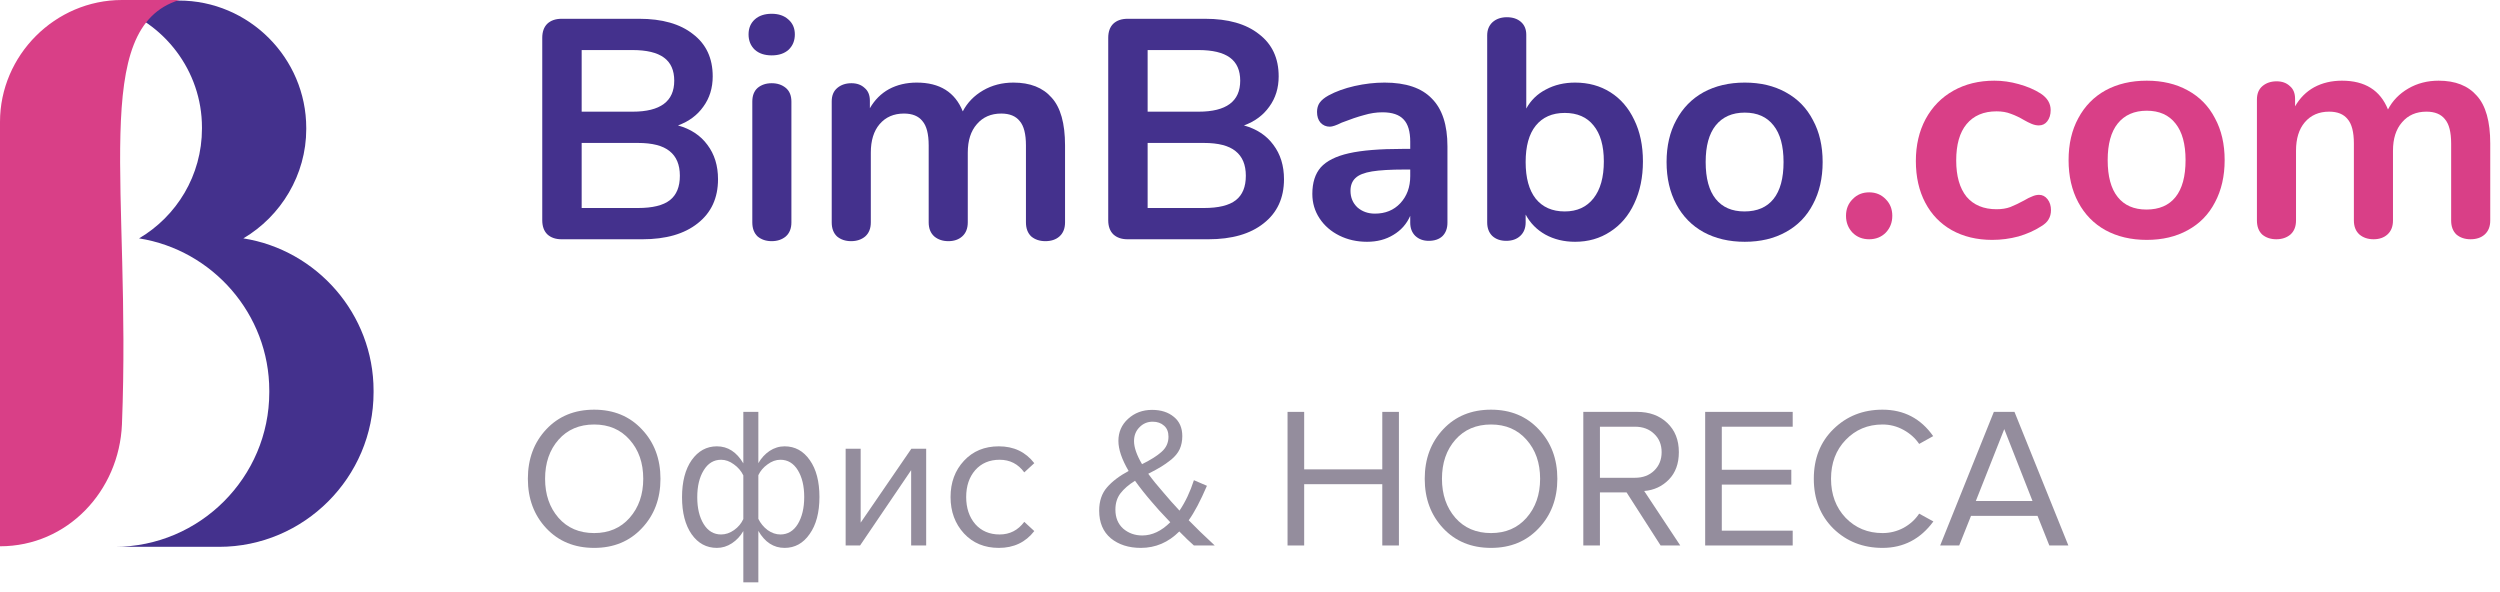
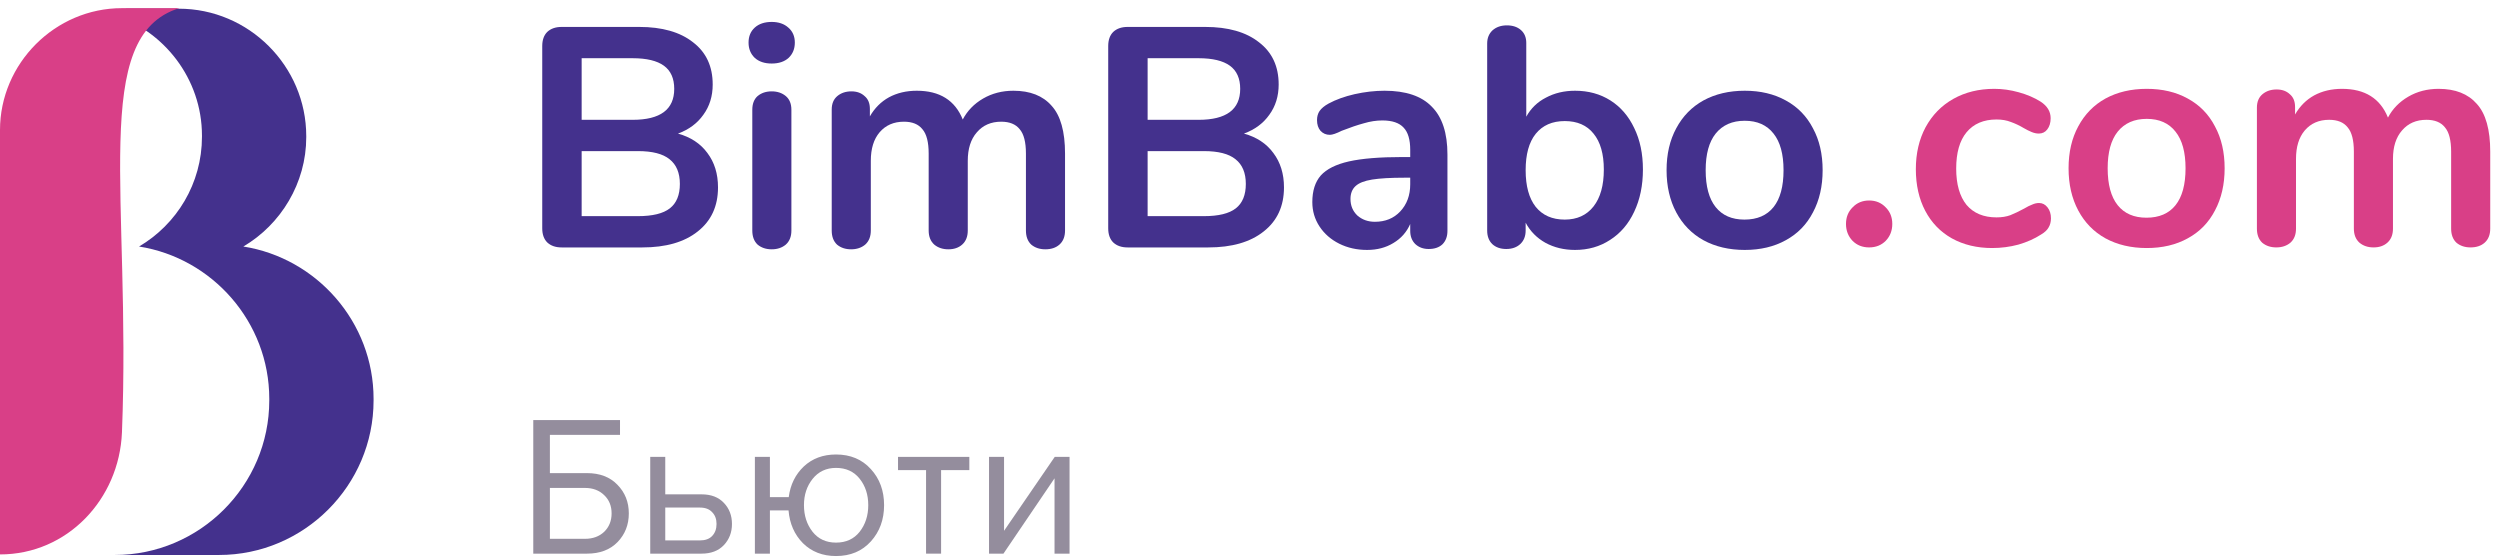
- <svg xmlns="http://www.w3.org/2000/svg" width="224" height="53" viewBox="0 0 224 53" fill="none">
-   <path d="M53.237 49.091C51.479 49.091 50.049 48.504 48.948 47.332C47.847 46.159 47.297 44.682 47.297 42.899C47.297 41.116 47.847 39.638 48.948 38.466C50.049 37.293 51.479 36.707 53.237 36.707C54.984 36.707 56.408 37.293 57.509 38.466C58.622 39.638 59.178 41.116 59.178 42.899C59.178 44.682 58.622 46.159 57.509 47.332C56.408 48.504 54.984 49.091 53.237 49.091ZM53.237 47.763C54.554 47.763 55.612 47.308 56.414 46.399C57.228 45.477 57.635 44.311 57.635 42.899C57.635 41.475 57.228 40.308 56.414 39.399C55.612 38.49 54.554 38.035 53.237 38.035C51.909 38.035 50.844 38.49 50.043 39.399C49.241 40.308 48.84 41.475 48.84 42.899C48.84 44.311 49.241 45.477 50.043 46.399C50.844 47.308 51.909 47.763 53.237 47.763Z" fill="#948D9D" />
-   <path d="M64.233 39.991C65.214 39.991 66.004 40.5 66.602 41.517V36.904H67.948V41.499C68.211 41.044 68.546 40.679 68.953 40.404C69.372 40.129 69.82 39.991 70.299 39.991C71.232 39.991 71.986 40.404 72.56 41.23C73.135 42.043 73.422 43.144 73.422 44.532C73.422 45.92 73.129 47.027 72.542 47.852C71.968 48.678 71.22 49.091 70.299 49.091C69.318 49.091 68.534 48.582 67.948 47.565V52.178H66.602V47.583C66.339 48.038 65.998 48.403 65.579 48.678C65.16 48.953 64.711 49.091 64.233 49.091C63.3 49.091 62.546 48.684 61.971 47.87C61.397 47.045 61.11 45.938 61.11 44.55C61.11 43.162 61.397 42.055 61.971 41.23C62.558 40.404 63.312 39.991 64.233 39.991ZM64.61 41.194C63.952 41.194 63.431 41.511 63.048 42.145C62.665 42.767 62.474 43.569 62.474 44.55C62.474 45.531 62.665 46.333 63.048 46.955C63.431 47.577 63.952 47.888 64.61 47.888C65.016 47.888 65.405 47.757 65.776 47.493C66.147 47.23 66.422 46.901 66.602 46.506V42.594C66.41 42.199 66.129 41.87 65.758 41.607C65.387 41.331 65.004 41.194 64.61 41.194ZM69.922 47.888C70.58 47.888 71.101 47.577 71.484 46.955C71.866 46.321 72.058 45.513 72.058 44.532C72.058 43.551 71.866 42.749 71.484 42.127C71.101 41.505 70.58 41.194 69.922 41.194C69.527 41.194 69.144 41.331 68.773 41.607C68.403 41.87 68.127 42.193 67.948 42.576V46.488C68.139 46.883 68.415 47.218 68.773 47.493C69.144 47.757 69.527 47.888 69.922 47.888Z" fill="#948D9D" />
-   <path d="M77.062 48.875H75.77V40.207H77.116V46.829L81.657 40.207H82.985V48.875H81.639V42.127L77.062 48.875Z" fill="#948D9D" />
-   <path d="M89.496 49.091C88.215 49.091 87.174 48.66 86.373 47.798C85.571 46.925 85.17 45.836 85.17 44.532C85.17 43.228 85.571 42.145 86.373 41.284C87.174 40.422 88.215 39.991 89.496 39.991C90.836 39.991 91.894 40.494 92.672 41.499L91.775 42.325C91.224 41.571 90.489 41.194 89.567 41.194C88.658 41.194 87.928 41.505 87.378 42.127C86.839 42.749 86.57 43.551 86.57 44.532C86.57 45.513 86.839 46.321 87.378 46.955C87.928 47.577 88.658 47.888 89.567 47.888C90.477 47.888 91.213 47.511 91.775 46.758L92.672 47.583C91.894 48.588 90.836 49.091 89.496 49.091Z" fill="#948D9D" />
-   <path d="M108.841 48.875H106.975C106.616 48.564 106.179 48.145 105.665 47.619C104.684 48.6 103.535 49.091 102.219 49.091C101.13 49.091 100.233 48.803 99.527 48.229C98.833 47.643 98.486 46.817 98.486 45.752C98.486 44.903 98.719 44.209 99.186 43.671C99.652 43.132 100.299 42.642 101.124 42.199C100.514 41.158 100.209 40.261 100.209 39.507C100.209 38.717 100.496 38.059 101.07 37.533C101.657 36.994 102.374 36.725 103.224 36.725C104.026 36.725 104.678 36.934 105.18 37.353C105.683 37.76 105.934 38.334 105.934 39.076C105.934 39.507 105.856 39.896 105.701 40.243C105.545 40.578 105.294 40.889 104.947 41.176C104.6 41.451 104.295 41.666 104.032 41.822C103.78 41.977 103.397 42.187 102.883 42.45C103.266 42.977 103.726 43.545 104.265 44.155C104.696 44.67 105.168 45.202 105.683 45.752C106.209 44.975 106.64 44.065 106.975 43.025L108.141 43.527C107.555 44.891 107.011 45.92 106.508 46.614C107.107 47.236 107.884 47.99 108.841 48.875ZM102.344 47.978C103.23 47.978 104.067 47.583 104.857 46.793C104.067 45.968 103.517 45.364 103.206 44.981C102.656 44.347 102.153 43.712 101.698 43.078C101.136 43.425 100.699 43.802 100.388 44.209C100.089 44.604 99.94 45.088 99.94 45.663C99.94 46.381 100.173 46.949 100.64 47.368C101.118 47.775 101.686 47.978 102.344 47.978ZM101.609 39.525C101.609 40.087 101.848 40.775 102.327 41.589C103.104 41.206 103.691 40.835 104.085 40.476C104.492 40.117 104.696 39.668 104.696 39.13C104.696 38.699 104.564 38.37 104.301 38.143C104.038 37.904 103.697 37.784 103.278 37.784C102.811 37.784 102.416 37.951 102.093 38.286C101.77 38.609 101.609 39.022 101.609 39.525Z" fill="#948D9D" />
-   <path d="M125.343 48.875H123.853V43.383H116.854V48.875H115.364V36.904H116.854V42.055H123.853V36.904H125.343V48.875Z" fill="#948D9D" />
-   <path d="M133.597 49.091C131.838 49.091 130.408 48.504 129.308 47.332C128.207 46.159 127.656 44.682 127.656 42.899C127.656 41.116 128.207 39.638 129.308 38.466C130.408 37.293 131.838 36.707 133.597 36.707C135.344 36.707 136.768 37.293 137.868 38.466C138.981 39.638 139.538 41.116 139.538 42.899C139.538 44.682 138.981 46.159 137.868 47.332C136.768 48.504 135.344 49.091 133.597 49.091ZM133.597 47.763C134.913 47.763 135.972 47.308 136.774 46.399C137.587 45.477 137.994 44.311 137.994 42.899C137.994 41.475 137.587 40.308 136.774 39.399C135.972 38.49 134.913 38.035 133.597 38.035C132.269 38.035 131.204 38.49 130.402 39.399C129.601 40.308 129.2 41.475 129.2 42.899C129.2 44.311 129.601 45.477 130.402 46.399C131.204 47.308 132.269 47.763 133.597 47.763Z" fill="#948D9D" />
-   <path d="M150.551 48.875H148.792L145.741 44.119H143.354V48.875H141.864V36.904H146.674C147.787 36.904 148.69 37.233 149.384 37.892C150.078 38.55 150.425 39.423 150.425 40.512C150.425 41.541 150.126 42.36 149.528 42.971C148.93 43.581 148.194 43.922 147.32 43.994L150.551 48.875ZM146.495 42.809C147.201 42.809 147.775 42.594 148.218 42.163C148.66 41.732 148.882 41.182 148.882 40.512C148.882 39.842 148.66 39.297 148.218 38.879C147.775 38.448 147.201 38.233 146.495 38.233H143.354V42.809H146.495Z" fill="#948D9D" />
-   <path d="M160.626 48.875H152.783V36.904H160.626V38.233H154.273V42.091H160.501V43.419H154.273V47.547H160.626V48.875Z" fill="#948D9D" />
-   <path d="M168.673 49.091C166.926 49.091 165.46 48.516 164.276 47.368C163.103 46.207 162.517 44.718 162.517 42.899C162.517 41.08 163.103 39.596 164.276 38.448C165.46 37.287 166.926 36.707 168.673 36.707C170.587 36.707 172.101 37.497 173.213 39.076L171.957 39.776C171.61 39.261 171.144 38.843 170.557 38.52C169.971 38.197 169.343 38.035 168.673 38.035C167.357 38.035 166.256 38.496 165.371 39.417C164.497 40.326 164.06 41.487 164.06 42.899C164.06 44.311 164.497 45.477 165.371 46.399C166.256 47.308 167.357 47.763 168.673 47.763C169.343 47.763 169.971 47.607 170.557 47.296C171.144 46.973 171.61 46.548 171.957 46.022L173.231 46.722C172.071 48.301 170.551 49.091 168.673 49.091Z" fill="#948D9D" />
-   <path d="M185.325 48.875H183.62L182.561 46.219H176.603L175.544 48.875H173.839L178.649 36.904H180.497L185.325 48.875ZM182.113 44.891L179.582 38.448L177.034 44.891H182.113Z" fill="#948D9D" />
-   <path d="M60.748 11.239C61.888 11.556 62.766 12.136 63.382 12.976C64.018 13.817 64.335 14.845 64.335 16.059C64.335 17.74 63.728 19.057 62.514 20.01C61.318 20.963 59.665 21.439 57.553 21.439H50.323C49.782 21.439 49.352 21.29 49.034 20.991C48.735 20.692 48.586 20.272 48.586 19.73V3.392C48.586 2.85 48.735 2.43 49.034 2.131C49.352 1.832 49.782 1.683 50.323 1.683H57.273C59.328 1.683 60.935 2.14 62.093 3.056C63.27 3.953 63.859 5.214 63.859 6.839C63.859 7.885 63.579 8.791 63.018 9.557C62.476 10.323 61.72 10.884 60.748 11.239ZM52.117 10.006H56.685C59.169 10.006 60.412 9.081 60.412 7.231C60.412 6.297 60.104 5.606 59.487 5.158C58.871 4.709 57.937 4.485 56.685 4.485H52.117V10.006ZM57.161 18.637C58.469 18.637 59.422 18.404 60.02 17.936C60.617 17.469 60.916 16.741 60.916 15.751C60.916 14.76 60.608 14.023 59.992 13.537C59.394 13.051 58.45 12.808 57.161 12.808H52.117V18.637H57.161Z" fill="#44318D" />
-   <path d="M69.144 21.608C68.64 21.608 68.22 21.467 67.883 21.187C67.566 20.888 67.407 20.468 67.407 19.926V9.109C67.407 8.567 67.566 8.156 67.883 7.876C68.22 7.596 68.64 7.456 69.144 7.456C69.649 7.456 70.069 7.596 70.406 7.876C70.742 8.156 70.91 8.567 70.91 9.109V19.926C70.91 20.468 70.742 20.888 70.406 21.187C70.069 21.467 69.649 21.608 69.144 21.608ZM69.144 4.962C68.509 4.962 68.005 4.793 67.631 4.457C67.258 4.102 67.071 3.644 67.071 3.084C67.071 2.523 67.258 2.075 67.631 1.739C68.005 1.403 68.509 1.234 69.144 1.234C69.761 1.234 70.256 1.403 70.63 1.739C71.022 2.075 71.218 2.523 71.218 3.084C71.218 3.644 71.031 4.102 70.658 4.457C70.284 4.793 69.78 4.962 69.144 4.962Z" fill="#44318D" />
-   <path d="M90.804 7.4C92.299 7.4 93.438 7.848 94.223 8.745C95.026 9.623 95.428 11.052 95.428 13.032V19.926C95.428 20.468 95.26 20.888 94.924 21.187C94.606 21.467 94.186 21.608 93.662 21.608C93.158 21.608 92.738 21.467 92.401 21.187C92.084 20.888 91.925 20.468 91.925 19.926V13.032C91.925 12.005 91.738 11.276 91.365 10.847C91.01 10.398 90.459 10.174 89.711 10.174C88.796 10.174 88.067 10.492 87.525 11.127C86.984 11.743 86.713 12.593 86.713 13.677V19.926C86.713 20.468 86.544 20.888 86.208 21.187C85.891 21.467 85.48 21.608 84.975 21.608C84.471 21.608 84.05 21.467 83.714 21.187C83.378 20.888 83.21 20.468 83.21 19.926V13.032C83.21 12.005 83.023 11.276 82.649 10.847C82.294 10.398 81.743 10.174 80.996 10.174C80.08 10.174 79.352 10.492 78.81 11.127C78.287 11.743 78.025 12.593 78.025 13.677V19.926C78.025 20.468 77.857 20.888 77.521 21.187C77.185 21.467 76.764 21.608 76.26 21.608C75.755 21.608 75.335 21.467 74.999 21.187C74.681 20.888 74.522 20.468 74.522 19.926V9.081C74.522 8.558 74.691 8.156 75.027 7.876C75.363 7.596 75.784 7.456 76.288 7.456C76.774 7.456 77.166 7.596 77.465 7.876C77.782 8.138 77.941 8.521 77.941 9.025V9.697C78.371 8.95 78.941 8.38 79.651 7.988C80.379 7.596 81.211 7.4 82.145 7.4C84.2 7.4 85.573 8.259 86.264 9.978C86.675 9.193 87.282 8.567 88.086 8.1C88.889 7.633 89.795 7.4 90.804 7.4Z" fill="#44318D" />
-   <path d="M111.459 11.239C112.598 11.556 113.477 12.136 114.093 12.976C114.728 13.817 115.046 14.845 115.046 16.059C115.046 17.74 114.439 19.057 113.224 20.01C112.029 20.963 110.375 21.439 108.264 21.439H101.034C100.492 21.439 100.063 21.29 99.745 20.991C99.446 20.692 99.297 20.272 99.297 19.73V3.392C99.297 2.85 99.446 2.43 99.745 2.131C100.063 1.832 100.492 1.683 101.034 1.683H107.984C110.039 1.683 111.646 2.14 112.804 3.056C113.981 3.953 114.569 5.214 114.569 6.839C114.569 7.885 114.289 8.791 113.729 9.557C113.187 10.323 112.43 10.884 111.459 11.239ZM102.828 10.006H107.395C109.88 10.006 111.123 9.081 111.123 7.231C111.123 6.297 110.814 5.606 110.198 5.158C109.581 4.709 108.647 4.485 107.395 4.485H102.828V10.006ZM107.872 18.637C109.18 18.637 110.132 18.404 110.73 17.936C111.328 17.469 111.627 16.741 111.627 15.751C111.627 14.76 111.319 14.023 110.702 13.537C110.104 13.051 109.161 12.808 107.872 12.808H102.828V18.637H107.872Z" fill="#44318D" />
-   <path d="M124.059 7.4C125.964 7.4 127.375 7.876 128.29 8.829C129.224 9.763 129.691 11.192 129.691 13.116V19.954C129.691 20.459 129.542 20.86 129.243 21.159C128.944 21.439 128.533 21.579 128.01 21.579C127.524 21.579 127.123 21.43 126.805 21.131C126.506 20.832 126.357 20.44 126.357 19.954V19.338C126.039 20.066 125.535 20.636 124.843 21.047C124.171 21.458 123.386 21.664 122.489 21.664C121.574 21.664 120.743 21.477 119.995 21.103C119.248 20.729 118.659 20.216 118.23 19.562C117.8 18.908 117.585 18.179 117.585 17.376C117.585 16.367 117.837 15.573 118.342 14.994C118.865 14.415 119.706 13.994 120.864 13.733C122.022 13.471 123.62 13.341 125.656 13.341H126.357V12.696C126.357 11.781 126.16 11.117 125.768 10.706C125.376 10.277 124.741 10.062 123.863 10.062C123.321 10.062 122.77 10.146 122.209 10.314C121.649 10.463 120.985 10.688 120.219 10.987C119.734 11.229 119.379 11.351 119.155 11.351C118.818 11.351 118.538 11.229 118.314 10.987C118.108 10.744 118.006 10.426 118.006 10.034C118.006 9.716 118.08 9.445 118.23 9.221C118.398 8.978 118.669 8.754 119.042 8.549C119.696 8.194 120.472 7.913 121.368 7.708C122.284 7.502 123.181 7.4 124.059 7.4ZM123.19 19.141C124.124 19.141 124.881 18.833 125.46 18.217C126.058 17.581 126.357 16.769 126.357 15.779V15.19H125.852C124.6 15.19 123.629 15.246 122.938 15.358C122.247 15.47 121.751 15.666 121.453 15.947C121.154 16.227 121.004 16.61 121.004 17.096C121.004 17.694 121.21 18.189 121.621 18.581C122.05 18.955 122.573 19.141 123.19 19.141Z" fill="#44318D" />
-   <path d="M141.126 7.4C142.322 7.4 143.377 7.689 144.293 8.268C145.208 8.847 145.918 9.669 146.423 10.734C146.946 11.799 147.207 13.042 147.207 14.461C147.207 15.881 146.946 17.142 146.423 18.245C145.918 19.328 145.199 20.169 144.265 20.767C143.349 21.365 142.303 21.664 141.126 21.664C140.136 21.664 139.249 21.449 138.464 21.019C137.698 20.589 137.109 19.991 136.698 19.226V19.926C136.698 20.43 136.54 20.832 136.222 21.131C135.904 21.43 135.484 21.579 134.961 21.579C134.438 21.579 134.018 21.43 133.7 21.131C133.401 20.832 133.252 20.43 133.252 19.926V3.168C133.252 2.682 133.41 2.29 133.728 1.991C134.064 1.692 134.494 1.543 135.017 1.543C135.54 1.543 135.96 1.683 136.278 1.963C136.596 2.243 136.754 2.626 136.754 3.112V9.726C137.165 8.978 137.754 8.408 138.52 8.016C139.286 7.605 140.155 7.4 141.126 7.4ZM140.201 18.945C141.304 18.945 142.163 18.553 142.78 17.768C143.396 16.984 143.704 15.881 143.704 14.461C143.704 13.06 143.396 11.986 142.78 11.239C142.182 10.492 141.322 10.118 140.201 10.118C139.08 10.118 138.212 10.501 137.595 11.267C136.997 12.014 136.698 13.098 136.698 14.518C136.698 15.937 136.997 17.03 137.595 17.796C138.212 18.562 139.08 18.945 140.201 18.945Z" fill="#44318D" />
-   <path d="M156.331 21.664C154.93 21.664 153.697 21.374 152.632 20.795C151.586 20.216 150.773 19.384 150.194 18.301C149.615 17.217 149.325 15.956 149.325 14.518C149.325 13.079 149.615 11.827 150.194 10.762C150.773 9.679 151.586 8.847 152.632 8.268C153.697 7.689 154.93 7.4 156.331 7.4C157.733 7.4 158.956 7.689 160.002 8.268C161.067 8.847 161.88 9.679 162.44 10.762C163.02 11.827 163.309 13.079 163.309 14.518C163.309 15.956 163.02 17.217 162.44 18.301C161.88 19.384 161.067 20.216 160.002 20.795C158.956 21.374 157.733 21.664 156.331 21.664ZM156.303 18.945C157.443 18.945 158.312 18.572 158.91 17.824C159.507 17.077 159.806 15.975 159.806 14.518C159.806 13.079 159.507 11.986 158.91 11.239C158.312 10.473 157.452 10.09 156.331 10.09C155.21 10.09 154.342 10.473 153.725 11.239C153.127 11.986 152.828 13.079 152.828 14.518C152.828 15.975 153.127 17.077 153.725 17.824C154.323 18.572 155.182 18.945 156.303 18.945Z" fill="#44318D" />
-   <path d="M167.476 21.438C166.878 21.438 166.383 21.241 165.991 20.849C165.599 20.438 165.402 19.933 165.402 19.336C165.402 18.738 165.599 18.243 165.991 17.85C166.383 17.439 166.878 17.234 167.476 17.234C168.074 17.234 168.569 17.439 168.961 17.85C169.354 18.243 169.55 18.738 169.55 19.336C169.55 19.933 169.354 20.438 168.961 20.849C168.569 21.241 168.074 21.438 167.476 21.438Z" fill="#D93F87" />
-   <path d="M178.499 21.494C177.135 21.494 175.93 21.204 174.884 20.625C173.857 20.046 173.063 19.224 172.502 18.159C171.942 17.094 171.661 15.851 171.661 14.432C171.661 13.012 171.951 11.76 172.53 10.676C173.128 9.574 173.959 8.724 175.024 8.126C176.089 7.528 177.313 7.229 178.695 7.229C179.424 7.229 180.153 7.332 180.881 7.538C181.629 7.743 182.282 8.023 182.843 8.378C183.441 8.771 183.74 9.266 183.74 9.864C183.74 10.275 183.637 10.611 183.431 10.873C183.245 11.115 182.992 11.237 182.675 11.237C182.469 11.237 182.254 11.19 182.03 11.097C181.806 11.003 181.582 10.891 181.358 10.761C180.947 10.518 180.554 10.331 180.181 10.2C179.807 10.05 179.377 9.976 178.892 9.976C177.733 9.976 176.836 10.359 176.201 11.125C175.585 11.872 175.276 12.956 175.276 14.376C175.276 15.777 175.585 16.86 176.201 17.626C176.836 18.373 177.733 18.747 178.892 18.747C179.359 18.747 179.77 18.682 180.125 18.551C180.498 18.402 180.909 18.205 181.358 17.962C181.638 17.794 181.881 17.673 182.086 17.598C182.292 17.505 182.497 17.458 182.703 17.458C183.002 17.458 183.254 17.589 183.459 17.85C183.665 18.112 183.768 18.439 183.768 18.831C183.768 19.149 183.693 19.429 183.543 19.672C183.413 19.896 183.188 20.102 182.871 20.288C182.292 20.662 181.619 20.961 180.853 21.185C180.087 21.391 179.303 21.494 178.499 21.494Z" fill="#D93F87" />
-   <path d="M192.351 21.494C190.95 21.494 189.717 21.204 188.652 20.625C187.605 20.046 186.793 19.214 186.214 18.131C185.634 17.047 185.345 15.786 185.345 14.348C185.345 12.909 185.634 11.657 186.214 10.592C186.793 9.509 187.605 8.677 188.652 8.098C189.717 7.519 190.95 7.229 192.351 7.229C193.752 7.229 194.976 7.519 196.022 8.098C197.087 8.677 197.899 9.509 198.46 10.592C199.039 11.657 199.329 12.909 199.329 14.348C199.329 15.786 199.039 17.047 198.46 18.131C197.899 19.214 197.087 20.046 196.022 20.625C194.976 21.204 193.752 21.494 192.351 21.494ZM192.323 18.775C193.462 18.775 194.331 18.402 194.929 17.654C195.527 16.907 195.826 15.805 195.826 14.348C195.826 12.909 195.527 11.816 194.929 11.069C194.331 10.303 193.472 9.92 192.351 9.92C191.23 9.92 190.361 10.303 189.745 11.069C189.147 11.816 188.848 12.909 188.848 14.348C188.848 15.805 189.147 16.907 189.745 17.654C190.342 18.402 191.202 18.775 192.323 18.775Z" fill="#D93F87" />
-   <path d="M218.502 7.229C219.997 7.229 221.136 7.678 221.921 8.575C222.724 9.453 223.126 10.882 223.126 12.862V19.756C223.126 20.298 222.958 20.718 222.622 21.017C222.304 21.297 221.884 21.438 221.361 21.438C220.856 21.438 220.436 21.297 220.1 21.017C219.782 20.718 219.623 20.298 219.623 19.756V12.862C219.623 11.835 219.436 11.106 219.063 10.676C218.708 10.228 218.157 10.004 217.409 10.004C216.494 10.004 215.765 10.321 215.223 10.957C214.682 11.573 214.411 12.423 214.411 13.507V19.756C214.411 20.298 214.243 20.718 213.906 21.017C213.589 21.297 213.178 21.438 212.673 21.438C212.169 21.438 211.749 21.297 211.412 21.017C211.076 20.718 210.908 20.298 210.908 19.756V12.862C210.908 11.835 210.721 11.106 210.347 10.676C209.992 10.228 209.441 10.004 208.694 10.004C207.779 10.004 207.05 10.321 206.508 10.957C205.985 11.573 205.723 12.423 205.723 13.507V19.756C205.723 20.298 205.555 20.718 205.219 21.017C204.883 21.297 204.462 21.438 203.958 21.438C203.454 21.438 203.033 21.297 202.697 21.017C202.379 20.718 202.221 20.298 202.221 19.756V8.911C202.221 8.388 202.389 7.986 202.725 7.706C203.061 7.426 203.482 7.286 203.986 7.286C204.472 7.286 204.864 7.426 205.163 7.706C205.481 7.967 205.639 8.35 205.639 8.855V9.527C206.069 8.78 206.639 8.21 207.349 7.818C208.077 7.426 208.909 7.229 209.843 7.229C211.898 7.229 213.271 8.089 213.962 9.808C214.373 9.023 214.981 8.397 215.784 7.93C216.587 7.463 217.493 7.229 218.502 7.229Z" fill="#D93F87" />
-   <path fill-rule="evenodd" clip-rule="evenodd" d="M21.804 21.358C28.38 22.396 33.472 28.131 33.472 35.004V35.152C33.472 42.766 27.243 48.996 19.629 48.996H10.284C17.898 48.996 24.128 42.766 24.128 35.152V35.004C24.128 28.131 19.035 22.396 12.46 21.358C15.822 19.38 18.096 15.722 18.096 11.519V11.42C18.096 6.328 14.685 1.977 10.037 0.543C10.433 0.395 10.927 0.197 11.323 0.049H16.02C22.299 0.049 27.44 5.191 27.44 11.47V11.569C27.44 15.672 25.166 19.38 21.804 21.358Z" fill="#44318D" />
-   <path fill-rule="evenodd" clip-rule="evenodd" d="M10.927 0H16.068C8.009 2.472 11.767 16.86 10.927 38.02C10.679 44.003 6.032 48.947 0 48.947V10.927C0 4.944 4.944 0 10.927 0Z" fill="#D93F87" />
+ <svg xmlns="http://www.w3.org/2000/svg" width="224" height="50" viewBox="0 0 224 50" fill="none">
+   <path d="M47.781 37.635H55.553V38.963H49.271V42.391H52.591C53.74 42.391 54.649 42.738 55.319 43.432C56.001 44.126 56.342 44.981 56.342 45.998C56.342 47.015 56.007 47.871 55.337 48.565C54.667 49.259 53.752 49.606 52.591 49.606H47.781V37.635ZM52.412 43.719H49.271V48.278H52.412C53.118 48.278 53.692 48.068 54.135 47.649C54.577 47.219 54.799 46.668 54.799 45.998C54.799 45.328 54.577 44.784 54.135 44.365C53.692 43.934 53.118 43.719 52.412 43.719Z" fill="#948D9D" />
+   <path d="M58.261 40.937H59.607V44.293H62.855C63.717 44.293 64.387 44.55 64.866 45.065C65.344 45.568 65.584 46.196 65.584 46.949C65.584 47.703 65.338 48.337 64.848 48.852C64.369 49.354 63.705 49.606 62.855 49.606H58.261V40.937ZM62.712 45.478H59.607V48.421H62.712C63.191 48.421 63.556 48.289 63.807 48.026C64.07 47.751 64.202 47.392 64.202 46.949C64.202 46.507 64.07 46.154 63.807 45.891C63.556 45.615 63.191 45.478 62.712 45.478Z" fill="#948D9D" />
+   <path d="M74.906 49.821C73.71 49.821 72.723 49.438 71.945 48.672C71.179 47.895 70.749 46.913 70.653 45.729H68.984V49.606H67.638V40.937H68.984V44.544H70.671C70.814 43.432 71.263 42.516 72.017 41.798C72.783 41.081 73.746 40.722 74.906 40.722C76.199 40.722 77.24 41.158 78.029 42.032C78.819 42.893 79.214 43.97 79.214 45.262C79.214 46.555 78.819 47.637 78.029 48.511C77.24 49.384 76.199 49.821 74.906 49.821ZM74.906 48.618C75.804 48.618 76.51 48.295 77.024 47.649C77.539 46.991 77.796 46.196 77.796 45.262C77.796 44.329 77.539 43.539 77.024 42.893C76.51 42.247 75.804 41.924 74.906 41.924C74.033 41.924 73.333 42.253 72.807 42.911C72.292 43.557 72.035 44.341 72.035 45.262C72.035 46.196 72.292 46.991 72.807 47.649C73.321 48.295 74.021 48.618 74.906 48.618Z" fill="#948D9D" />
+   <path d="M84.322 49.606H82.975V42.122H80.463V40.937H86.852V42.122H84.322V49.606Z" fill="#948D9D" />
+   <path d="M89.909 49.606H88.617V40.937H89.963V47.56L94.504 40.937H95.832V49.606H94.486V42.857L89.909 49.606Z" fill="#948D9D" />
+   <path d="M60.747 11.969C61.887 12.287 62.765 12.866 63.382 13.707C64.017 14.547 64.334 15.575 64.334 16.789C64.334 18.471 63.727 19.788 62.513 20.741C61.317 21.693 59.664 22.17 57.553 22.17H50.323C49.781 22.17 49.351 22.02 49.033 21.721C48.735 21.423 48.585 21.002 48.585 20.46V4.123C48.585 3.581 48.735 3.161 49.033 2.862C49.351 2.563 49.781 2.413 50.323 2.413H57.272C59.328 2.413 60.934 2.871 62.093 3.786C63.27 4.683 63.858 5.944 63.858 7.57C63.858 8.616 63.578 9.522 63.017 10.288C62.475 11.054 61.719 11.614 60.747 11.969ZM52.116 10.736H56.684C59.169 10.736 60.411 9.811 60.411 7.962C60.411 7.028 60.103 6.337 59.486 5.888C58.87 5.44 57.936 5.216 56.684 5.216H52.116V10.736ZM57.16 19.367C58.468 19.367 59.421 19.134 60.019 18.667C60.617 18.2 60.916 17.471 60.916 16.481C60.916 15.491 60.607 14.753 59.991 14.267C59.393 13.781 58.449 13.539 57.16 13.539H52.116V19.367H57.16Z" fill="#44318D" />
+   <path d="M69.144 22.338C68.639 22.338 68.219 22.198 67.883 21.918C67.565 21.619 67.406 21.198 67.406 20.657V9.839C67.406 9.298 67.565 8.887 67.883 8.606C68.219 8.326 68.639 8.186 69.144 8.186C69.648 8.186 70.069 8.326 70.405 8.606C70.741 8.887 70.909 9.298 70.909 9.839V20.657C70.909 21.198 70.741 21.619 70.405 21.918C70.069 22.198 69.648 22.338 69.144 22.338ZM69.144 5.692C68.508 5.692 68.004 5.524 67.63 5.188C67.257 4.833 67.07 4.375 67.07 3.814C67.07 3.254 67.257 2.806 67.63 2.469C68.004 2.133 68.508 1.965 69.144 1.965C69.76 1.965 70.255 2.133 70.629 2.469C71.021 2.806 71.217 3.254 71.217 3.814C71.217 4.375 71.031 4.833 70.657 5.188C70.283 5.524 69.779 5.692 69.144 5.692Z" fill="#44318D" />
+   <path d="M90.803 8.13C92.298 8.13 93.438 8.578 94.222 9.475C95.025 10.353 95.427 11.782 95.427 13.763V20.657C95.427 21.198 95.259 21.619 94.923 21.918C94.605 22.198 94.185 22.338 93.662 22.338C93.157 22.338 92.737 22.198 92.401 21.918C92.083 21.619 91.924 21.198 91.924 20.657V13.763C91.924 12.735 91.737 12.007 91.364 11.577C91.009 11.129 90.458 10.904 89.71 10.904C88.795 10.904 88.066 11.222 87.525 11.857C86.983 12.474 86.712 13.324 86.712 14.407V20.657C86.712 21.198 86.544 21.619 86.207 21.918C85.89 22.198 85.479 22.338 84.974 22.338C84.47 22.338 84.05 22.198 83.713 21.918C83.377 21.619 83.209 21.198 83.209 20.657V13.763C83.209 12.735 83.022 12.007 82.648 11.577C82.293 11.129 81.742 10.904 80.995 10.904C80.08 10.904 79.351 11.222 78.809 11.857C78.286 12.474 78.025 13.324 78.025 14.407V20.657C78.025 21.198 77.856 21.619 77.52 21.918C77.184 22.198 76.763 22.338 76.259 22.338C75.755 22.338 75.334 22.198 74.998 21.918C74.68 21.619 74.522 21.198 74.522 20.657V9.811C74.522 9.288 74.69 8.887 75.026 8.606C75.362 8.326 75.783 8.186 76.287 8.186C76.773 8.186 77.165 8.326 77.464 8.606C77.782 8.868 77.941 9.251 77.941 9.755V10.428C78.37 9.681 78.94 9.111 79.65 8.719C80.379 8.326 81.21 8.13 82.144 8.13C84.199 8.13 85.572 8.989 86.263 10.708C86.674 9.924 87.282 9.298 88.085 8.831C88.888 8.364 89.794 8.13 90.803 8.13Z" fill="#44318D" />
+   <path d="M111.458 11.969C112.598 12.287 113.476 12.866 114.092 13.707C114.727 14.547 115.045 15.575 115.045 16.789C115.045 18.471 114.438 19.788 113.223 20.741C112.028 21.693 110.374 22.17 108.263 22.17H101.033C100.491 22.17 100.062 22.02 99.744 21.721C99.445 21.423 99.296 21.002 99.296 20.46V4.123C99.296 3.581 99.445 3.161 99.744 2.862C100.062 2.563 100.491 2.413 101.033 2.413H107.983C110.038 2.413 111.645 2.871 112.803 3.786C113.98 4.683 114.569 5.944 114.569 7.57C114.569 8.616 114.288 9.522 113.728 10.288C113.186 11.054 112.429 11.614 111.458 11.969ZM102.827 10.736H107.395C109.879 10.736 111.122 9.811 111.122 7.962C111.122 7.028 110.813 6.337 110.197 5.888C109.58 5.44 108.646 5.216 107.395 5.216H102.827V10.736ZM107.871 19.367C109.179 19.367 110.132 19.134 110.729 18.667C111.327 18.2 111.626 17.471 111.626 16.481C111.626 15.491 111.318 14.753 110.701 14.267C110.104 13.781 109.16 13.539 107.871 13.539H102.827V19.367H107.871Z" fill="#44318D" />
+   <path d="M124.058 8.13C125.963 8.13 127.374 8.606 128.289 9.559C129.224 10.493 129.691 11.923 129.691 13.847V20.685C129.691 21.189 129.541 21.591 129.242 21.89C128.943 22.17 128.532 22.31 128.009 22.31C127.523 22.31 127.122 22.16 126.804 21.862C126.505 21.563 126.356 21.17 126.356 20.685V20.068C126.038 20.797 125.534 21.366 124.843 21.777C124.17 22.189 123.385 22.394 122.489 22.394C121.573 22.394 120.742 22.207 119.994 21.834C119.247 21.46 118.659 20.946 118.229 20.292C117.799 19.638 117.584 18.91 117.584 18.106C117.584 17.098 117.837 16.304 118.341 15.724C118.864 15.145 119.705 14.725 120.863 14.463C122.021 14.202 123.619 14.071 125.655 14.071H126.356V13.427C126.356 12.511 126.16 11.848 125.767 11.437C125.375 11.007 124.74 10.792 123.862 10.792C123.32 10.792 122.769 10.876 122.208 11.044C121.648 11.194 120.985 11.418 120.219 11.717C119.733 11.96 119.378 12.081 119.154 12.081C118.817 12.081 118.537 11.96 118.313 11.717C118.108 11.474 118.005 11.157 118.005 10.764C118.005 10.447 118.079 10.176 118.229 9.952C118.397 9.709 118.668 9.485 119.042 9.279C119.696 8.924 120.471 8.644 121.368 8.438C122.283 8.233 123.18 8.13 124.058 8.13ZM123.189 19.872C124.123 19.872 124.88 19.564 125.459 18.947C126.057 18.312 126.356 17.499 126.356 16.509V15.921H125.851C124.6 15.921 123.628 15.977 122.937 16.089C122.246 16.201 121.751 16.397 121.452 16.677C121.153 16.957 121.003 17.34 121.003 17.826C121.003 18.424 121.209 18.919 121.62 19.311C122.049 19.685 122.573 19.872 123.189 19.872Z" fill="#44318D" />
+   <path d="M141.125 8.13C142.321 8.13 143.377 8.42 144.292 8.999C145.207 9.578 145.917 10.4 146.422 11.465C146.945 12.53 147.206 13.772 147.206 15.192C147.206 16.612 146.945 17.873 146.422 18.975C145.917 20.059 145.198 20.899 144.264 21.497C143.349 22.095 142.302 22.394 141.125 22.394C140.135 22.394 139.248 22.179 138.463 21.75C137.697 21.32 137.109 20.722 136.698 19.956V20.657C136.698 21.161 136.539 21.563 136.221 21.862C135.904 22.16 135.483 22.31 134.96 22.31C134.437 22.31 134.017 22.16 133.699 21.862C133.4 21.563 133.251 21.161 133.251 20.657V3.898C133.251 3.413 133.409 3.02 133.727 2.721C134.063 2.423 134.493 2.273 135.016 2.273C135.539 2.273 135.96 2.413 136.277 2.693C136.595 2.974 136.754 3.357 136.754 3.842V10.456C137.165 9.709 137.753 9.139 138.519 8.747C139.285 8.336 140.154 8.13 141.125 8.13ZM140.201 19.676C141.303 19.676 142.162 19.283 142.779 18.499C143.395 17.714 143.703 16.612 143.703 15.192C143.703 13.791 143.395 12.717 142.779 11.969C142.181 11.222 141.321 10.848 140.201 10.848C139.08 10.848 138.211 11.231 137.594 11.997C136.997 12.745 136.698 13.828 136.698 15.248C136.698 16.668 136.997 17.761 137.594 18.527C138.211 19.293 139.08 19.676 140.201 19.676Z" fill="#44318D" />
+   <path d="M156.331 22.394C154.929 22.394 153.696 22.105 152.631 21.525C151.585 20.946 150.773 20.115 150.193 19.031C149.614 17.948 149.325 16.687 149.325 15.248C149.325 13.809 149.614 12.558 150.193 11.493C150.773 10.409 151.585 9.578 152.631 8.999C153.696 8.42 154.929 8.13 156.331 8.13C157.732 8.13 158.955 8.42 160.002 8.999C161.067 9.578 161.879 10.409 162.44 11.493C163.019 12.558 163.308 13.809 163.308 15.248C163.308 16.687 163.019 17.948 162.44 19.031C161.879 20.115 161.067 20.946 160.002 21.525C158.955 22.105 157.732 22.394 156.331 22.394ZM156.302 19.676C157.442 19.676 158.311 19.302 158.909 18.555C159.507 17.808 159.805 16.705 159.805 15.248C159.805 13.809 159.507 12.717 158.909 11.969C158.311 11.203 157.451 10.82 156.331 10.82C155.21 10.82 154.341 11.203 153.724 11.969C153.126 12.717 152.828 13.809 152.828 15.248C152.828 16.705 153.126 17.808 153.724 18.555C154.322 19.302 155.182 19.676 156.302 19.676Z" fill="#44318D" />
+   <path d="M167.475 22.168C166.877 22.168 166.382 21.972 165.99 21.579C165.597 21.168 165.401 20.664 165.401 20.066C165.401 19.468 165.597 18.973 165.99 18.581C166.382 18.17 166.877 17.964 167.475 17.964C168.073 17.964 168.568 18.17 168.96 18.581C169.353 18.973 169.549 19.468 169.549 20.066C169.549 20.664 169.353 21.168 168.96 21.579C168.568 21.972 168.073 22.168 167.475 22.168Z" fill="#D93F87" />
+   <path d="M178.498 22.224C177.134 22.224 175.929 21.934 174.883 21.355C173.855 20.776 173.061 19.954 172.501 18.889C171.941 17.824 171.66 16.582 171.66 15.162C171.66 13.742 171.95 12.49 172.529 11.407C173.127 10.305 173.958 9.455 175.023 8.857C176.088 8.259 177.312 7.96 178.694 7.96C179.423 7.96 180.151 8.063 180.88 8.268C181.627 8.474 182.281 8.754 182.842 9.109C183.44 9.501 183.738 9.996 183.738 10.594C183.738 11.005 183.636 11.341 183.43 11.603C183.243 11.846 182.991 11.967 182.674 11.967C182.468 11.967 182.253 11.921 182.029 11.827C181.805 11.734 181.581 11.622 181.356 11.491C180.945 11.248 180.553 11.061 180.179 10.931C179.806 10.781 179.376 10.706 178.89 10.706C177.732 10.706 176.835 11.089 176.2 11.855C175.584 12.602 175.275 13.686 175.275 15.106C175.275 16.507 175.584 17.591 176.2 18.357C176.835 19.104 177.732 19.478 178.89 19.478C179.357 19.478 179.768 19.412 180.123 19.282C180.497 19.132 180.908 18.936 181.356 18.693C181.637 18.525 181.88 18.403 182.085 18.329C182.291 18.235 182.496 18.189 182.702 18.189C183.001 18.189 183.253 18.319 183.458 18.581C183.664 18.843 183.766 19.169 183.766 19.562C183.766 19.879 183.692 20.16 183.542 20.402C183.412 20.627 183.187 20.832 182.87 21.019C182.291 21.393 181.618 21.692 180.852 21.916C180.086 22.121 179.301 22.224 178.498 22.224Z" fill="#D93F87" />
+   <path d="M192.35 22.224C190.948 22.224 189.715 21.934 188.65 21.355C187.604 20.776 186.792 19.945 186.212 18.861C185.633 17.778 185.344 16.517 185.344 15.078C185.344 13.639 185.633 12.388 186.212 11.323C186.792 10.239 187.604 9.408 188.65 8.829C189.715 8.25 190.948 7.96 192.35 7.96C193.751 7.96 194.974 8.25 196.021 8.829C197.086 9.408 197.898 10.239 198.459 11.323C199.038 12.388 199.327 13.639 199.327 15.078C199.327 16.517 199.038 17.778 198.459 18.861C197.898 19.945 197.086 20.776 196.021 21.355C194.974 21.934 193.751 22.224 192.35 22.224ZM192.322 19.506C193.461 19.506 194.33 19.132 194.928 18.385C195.526 17.637 195.825 16.535 195.825 15.078C195.825 13.639 195.526 12.546 194.928 11.799C194.33 11.033 193.471 10.65 192.35 10.65C191.229 10.65 190.36 11.033 189.743 11.799C189.146 12.546 188.847 13.639 188.847 15.078C188.847 16.535 189.146 17.637 189.743 18.385C190.341 19.132 191.201 19.506 192.322 19.506Z" fill="#D93F87" />
+   <path d="M218.501 7.96C219.996 7.96 221.135 8.408 221.92 9.305C222.723 10.183 223.125 11.612 223.125 13.593V20.486C223.125 21.028 222.957 21.449 222.621 21.748C222.303 22.028 221.883 22.168 221.359 22.168C220.855 22.168 220.435 22.028 220.098 21.748C219.781 21.449 219.622 21.028 219.622 20.486V13.593C219.622 12.565 219.435 11.837 219.062 11.407C218.707 10.959 218.155 10.734 217.408 10.734C216.493 10.734 215.764 11.052 215.222 11.687C214.681 12.304 214.41 13.154 214.41 14.237V20.486C214.41 21.028 214.241 21.449 213.905 21.748C213.588 22.028 213.177 22.168 212.672 22.168C212.168 22.168 211.747 22.028 211.411 21.748C211.075 21.449 210.907 21.028 210.907 20.486V13.593C210.907 12.565 210.72 11.837 210.346 11.407C209.991 10.959 209.44 10.734 208.693 10.734C207.777 10.734 207.049 11.052 206.507 11.687C205.984 12.304 205.722 13.154 205.722 14.237V20.486C205.722 21.028 205.554 21.449 205.218 21.748C204.882 22.028 204.461 22.168 203.957 22.168C203.452 22.168 203.032 22.028 202.696 21.748C202.378 21.449 202.219 21.028 202.219 20.486V9.641C202.219 9.118 202.387 8.717 202.724 8.436C203.06 8.156 203.48 8.016 203.985 8.016C204.471 8.016 204.863 8.156 205.162 8.436C205.479 8.698 205.638 9.081 205.638 9.585V10.258C206.068 9.511 206.638 8.941 207.348 8.548C208.076 8.156 208.908 7.96 209.842 7.96C211.897 7.96 213.27 8.819 213.961 10.538C214.372 9.753 214.979 9.128 215.783 8.661C216.586 8.193 217.492 7.96 218.501 7.96Z" fill="#D93F87" />
+   <path fill-rule="evenodd" clip-rule="evenodd" d="M21.804 22.088C28.379 23.127 33.472 28.862 33.472 35.734V35.883C33.472 43.496 27.242 49.726 19.628 49.726H10.284C17.898 49.726 24.127 43.496 24.127 35.883V35.734C24.127 28.862 19.035 23.127 12.459 22.088C15.821 20.111 18.096 16.452 18.096 12.25V12.151C18.096 7.058 14.684 2.708 10.037 1.274C10.432 1.125 10.927 0.928 11.322 0.779H16.019C22.298 0.779 27.44 5.921 27.44 12.2V12.299C27.44 16.403 25.166 20.111 21.804 22.088Z" fill="#44318D" />
+   <path fill-rule="evenodd" clip-rule="evenodd" d="M10.927 0.73H16.068C8.009 3.203 11.767 17.59 10.927 38.751C10.679 44.733 6.032 49.677 0 49.677V11.657C0 5.675 4.944 0.73 10.927 0.73Z" fill="#D93F87" />
</svg>
